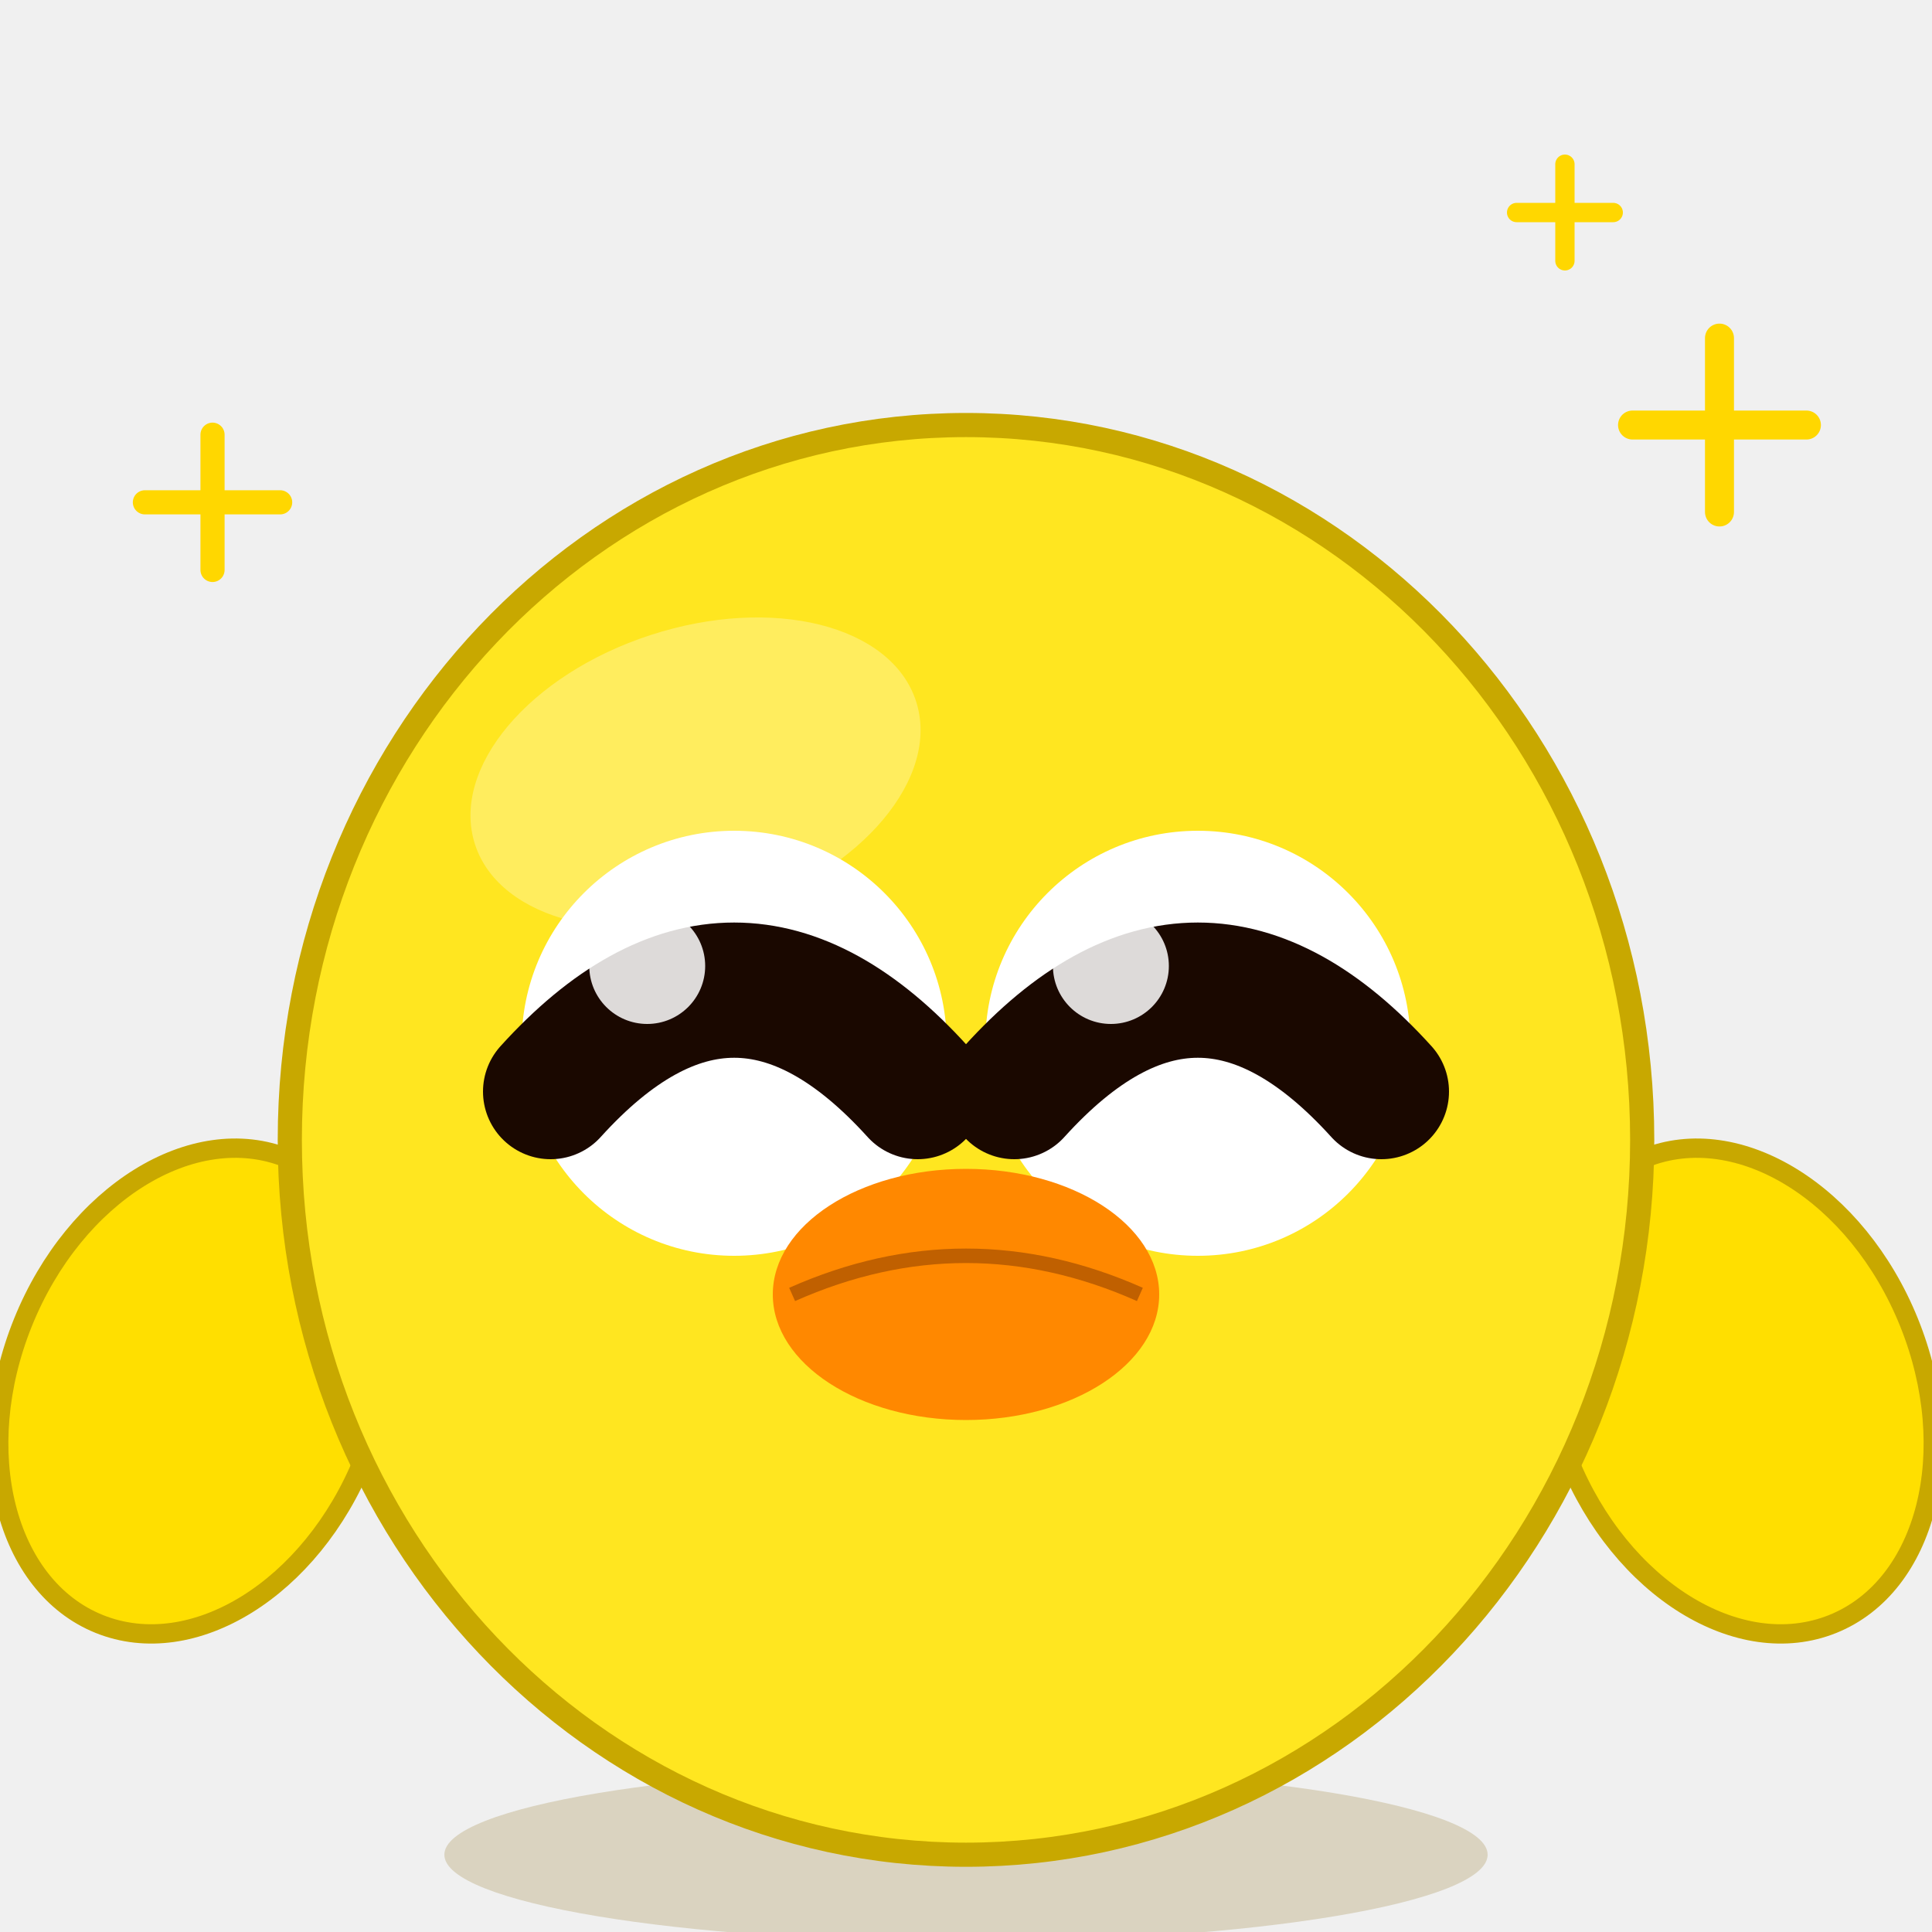
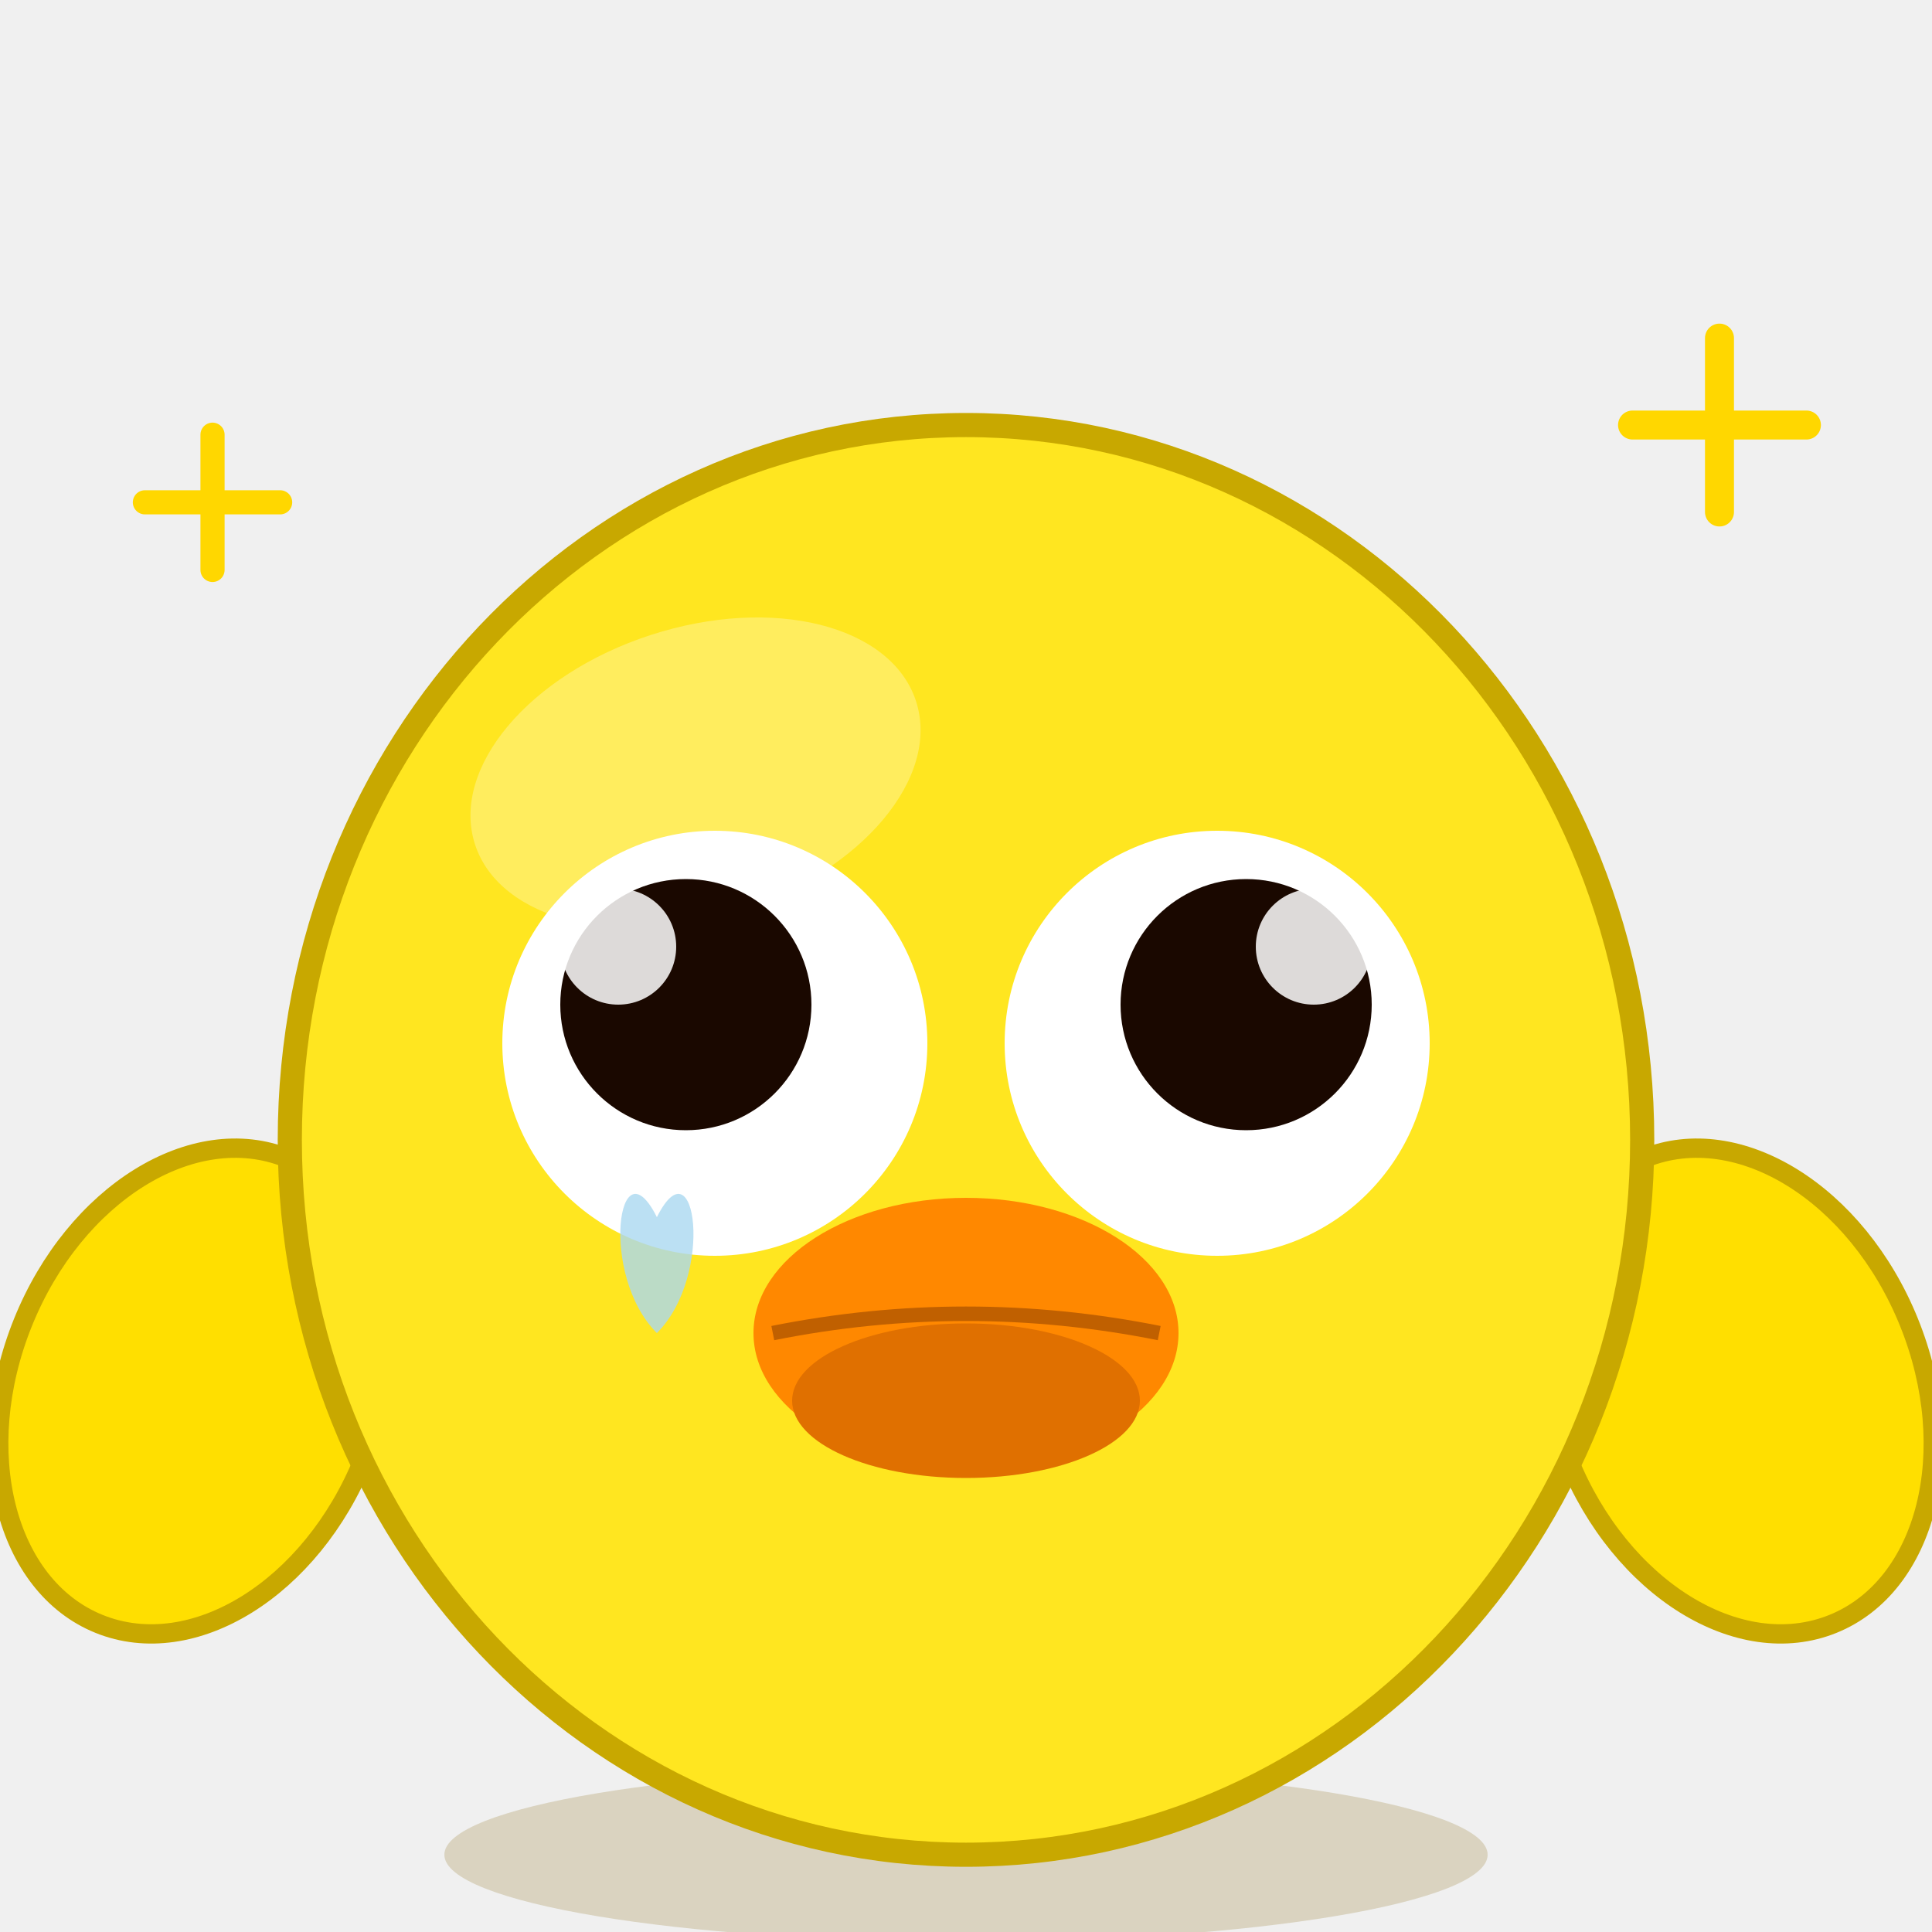
<svg xmlns="http://www.w3.org/2000/svg" viewBox="0 0 200 200">
  <ellipse cx="100" cy="192" rx="54" ry="9" fill="#806000" opacity="0.2" />
  <ellipse cx="20" cy="144" rx="19" ry="26" fill="#FFDF00" stroke="#C8A800" stroke-width="2" transform="rotate(22 20 144)" />
  <ellipse cx="180" cy="144" rx="19" ry="26" fill="#FFDF00" stroke="#C8A800" stroke-width="2" transform="rotate(-22 180 144)" />
  <ellipse cx="100" cy="118" rx="70" ry="74" fill="#FFE620" />
  <ellipse cx="100" cy="118" rx="70" ry="74" fill="none" stroke="#C8A800" stroke-width="2.5" />
  <ellipse cx="72" cy="80" rx="24" ry="15" fill="white" opacity="0.28" transform="rotate(-18 72 80)" />
-   <circle cx="76" cy="108" r="22" fill="white" />
-   <path d="M 57 113 Q 76 92 95 113" stroke="#1A0800" stroke-width="14" fill="none" stroke-linecap="round" />
-   <circle cx="67" cy="100" r="6" fill="white" opacity="0.85" />
-   <circle cx="124" cy="108" r="22" fill="white" />
-   <path d="M 105 113 Q 124 92 143 113" stroke="#1A0800" stroke-width="14" fill="none" stroke-linecap="round" />
-   <circle cx="115" cy="100" r="6" fill="white" opacity="0.85" />
-   <ellipse cx="100" cy="134" rx="20" ry="13" fill="#FF8800" />
-   <path d="M 82 134 Q 100 126 118 134" stroke="#C06000" stroke-width="1.5" fill="none" />
+   <circle cx="74" cy="108" r="22" fill="white" />
+   <circle cx="71" cy="104" r="13" fill="#1A0800" />
+   <circle cx="64" cy="98" r="6" fill="white" opacity="0.85" />
+   <path d="M 68 126 C 64 118 62 132 68 138 C 74 132 72 118 68 126 Z" fill="#AAD8F0" opacity="0.8" />
+   <circle cx="126" cy="108" r="22" fill="white" />
+   <circle cx="129" cy="104" r="13" fill="#1A0800" />
+   <circle cx="136" cy="98" r="6" fill="white" opacity="0.85" />
+   <ellipse cx="100" cy="138" rx="22" ry="14" fill="#FF8800" />
+   <ellipse cx="100" cy="145" rx="18" ry="8" fill="#E07000" />
+   <path d="M 80 138 Q 100 134 120 138" stroke="#C06000" stroke-width="1.5" fill="none" />
  <g transform="translate(22,52)">
    <line x1="0" y1="-7" x2="0" y2="7" stroke="#FFD700" stroke-width="2.5" stroke-linecap="round" />
    <line x1="-7" y1="0" x2="7" y2="0" stroke="#FFD700" stroke-width="2.5" stroke-linecap="round" />
  </g>
  <g transform="translate(178,44)">
    <line x1="0" y1="-9" x2="0" y2="9" stroke="#FFD700" stroke-width="3" stroke-linecap="round" />
    <line x1="-9" y1="0" x2="9" y2="0" stroke="#FFD700" stroke-width="3" stroke-linecap="round" />
  </g>
-   <g transform="translate(162,22)">
-     <line x1="0" y1="-5" x2="0" y2="5" stroke="#FFD700" stroke-width="2" stroke-linecap="round" />
-     <line x1="-5" y1="0" x2="5" y2="0" stroke="#FFD700" stroke-width="2" stroke-linecap="round" />
-   </g>
</svg>
